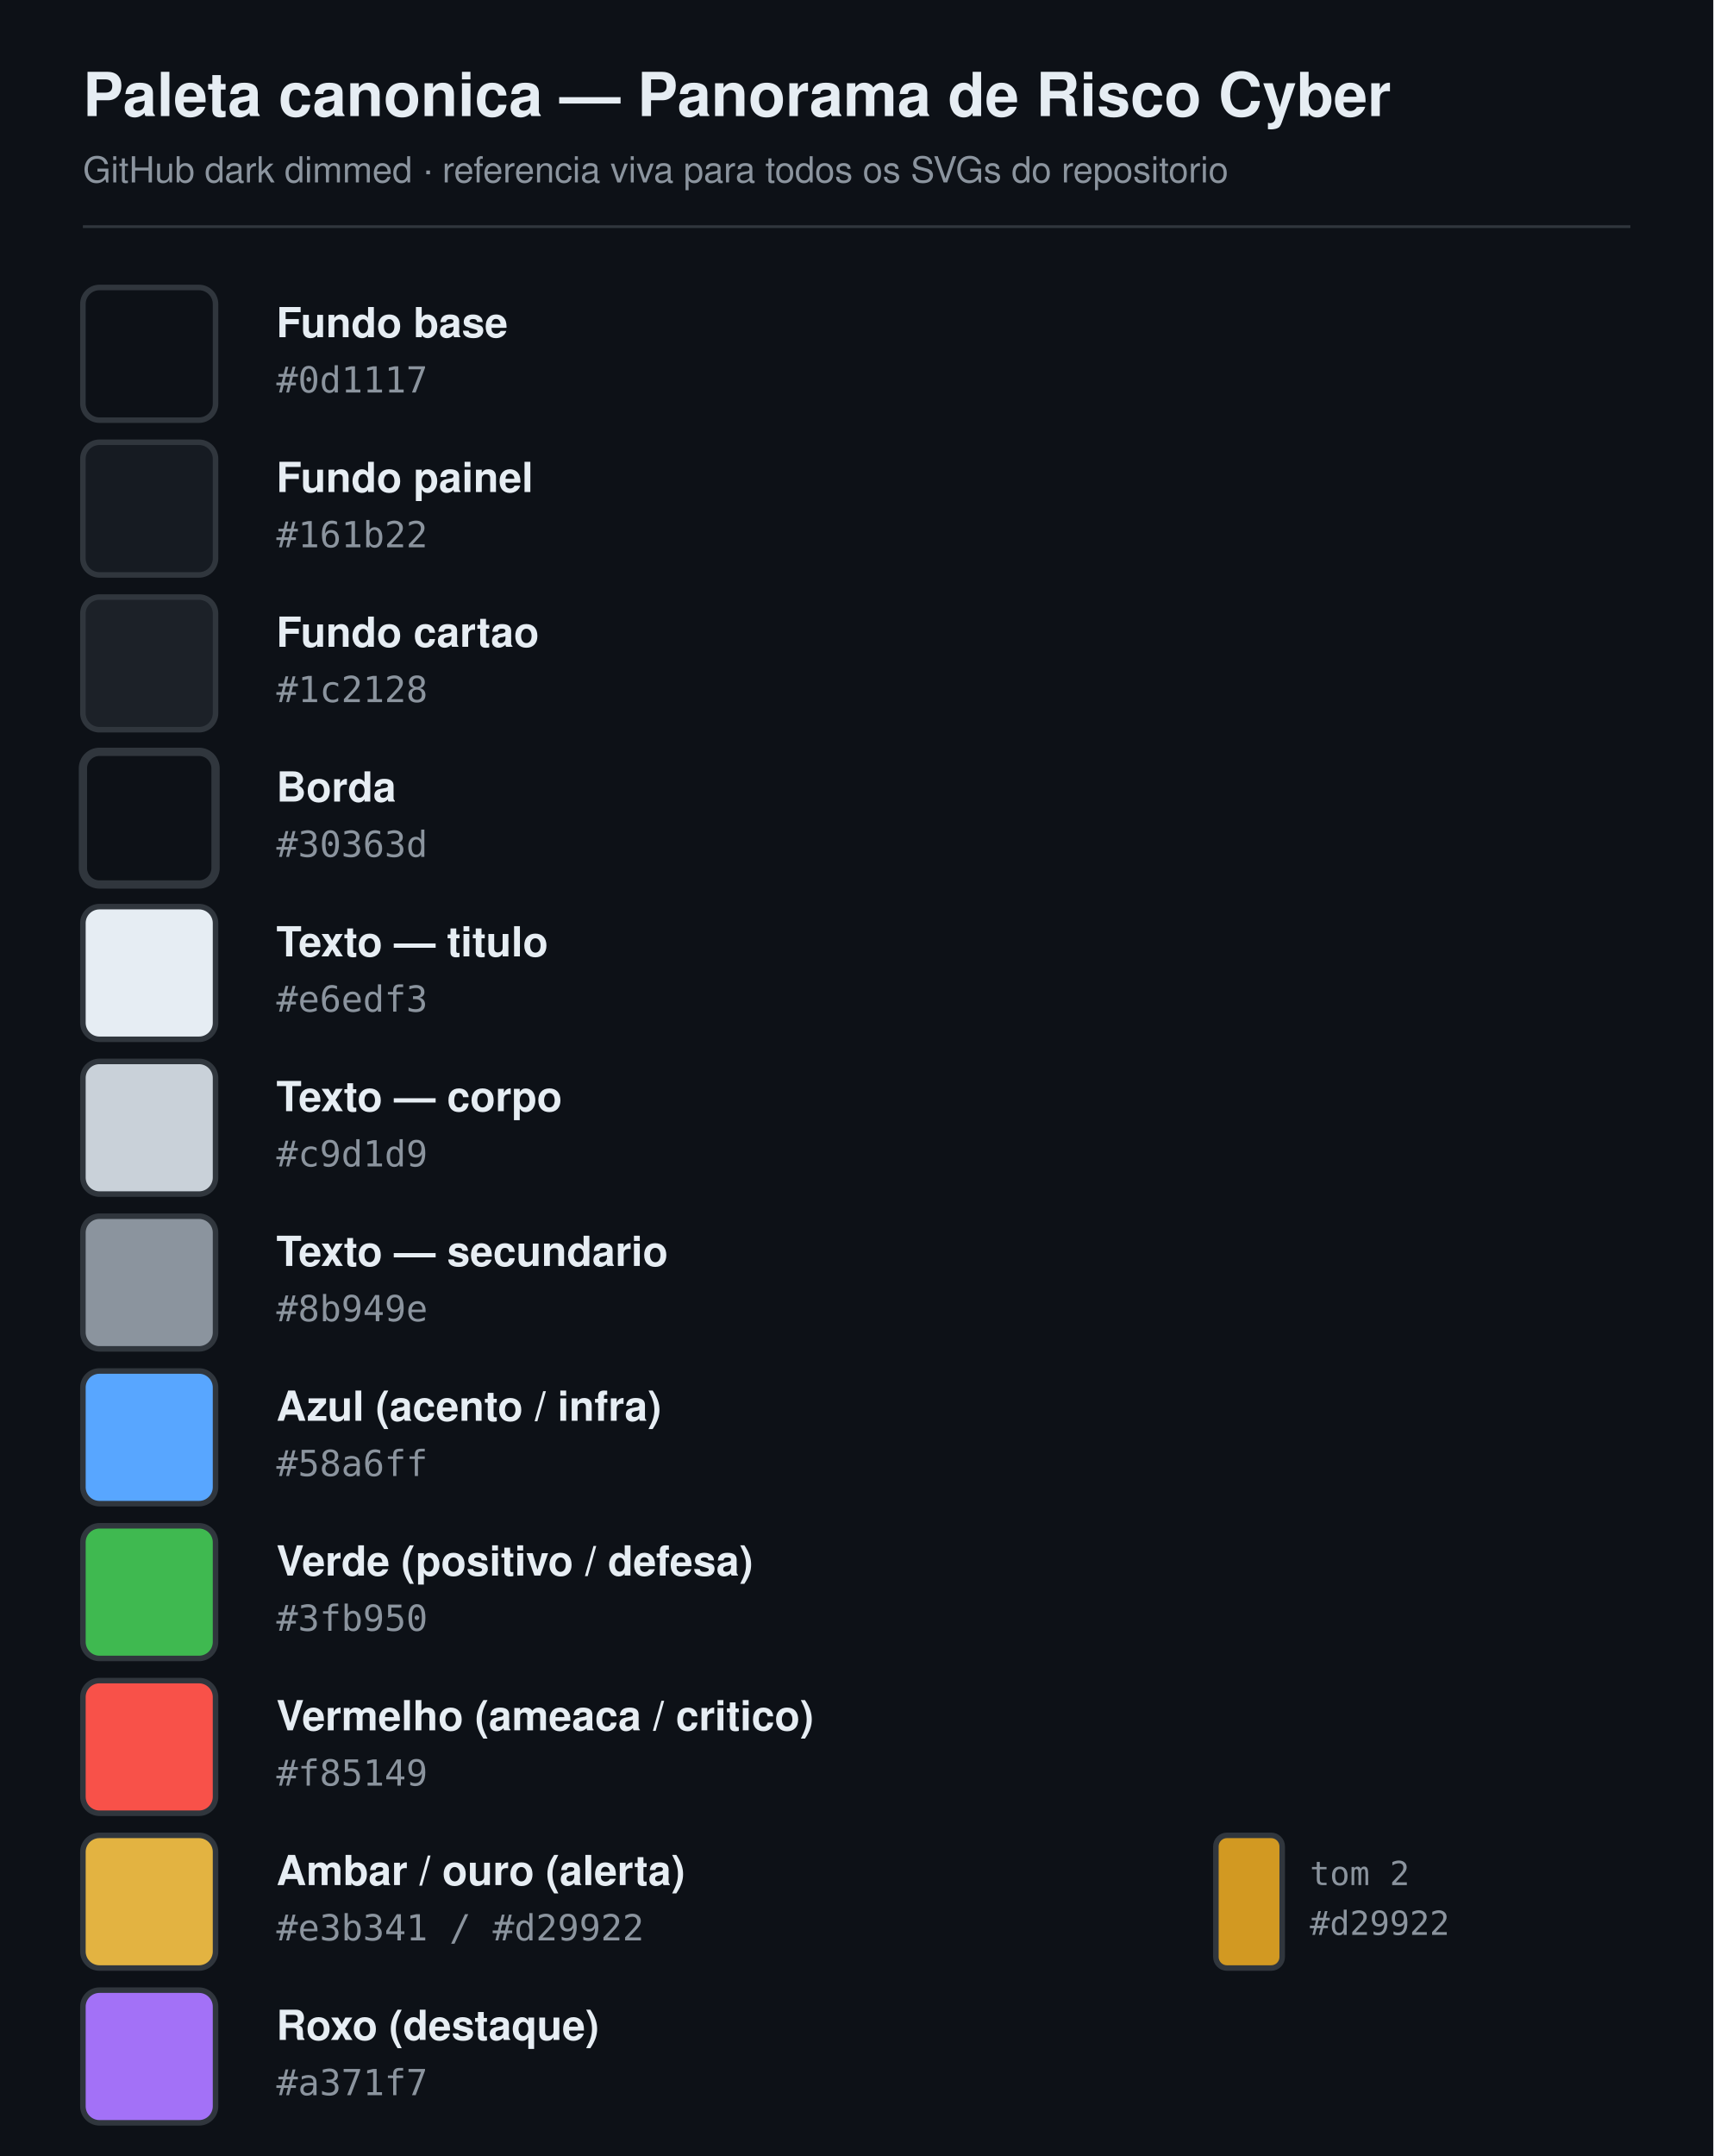
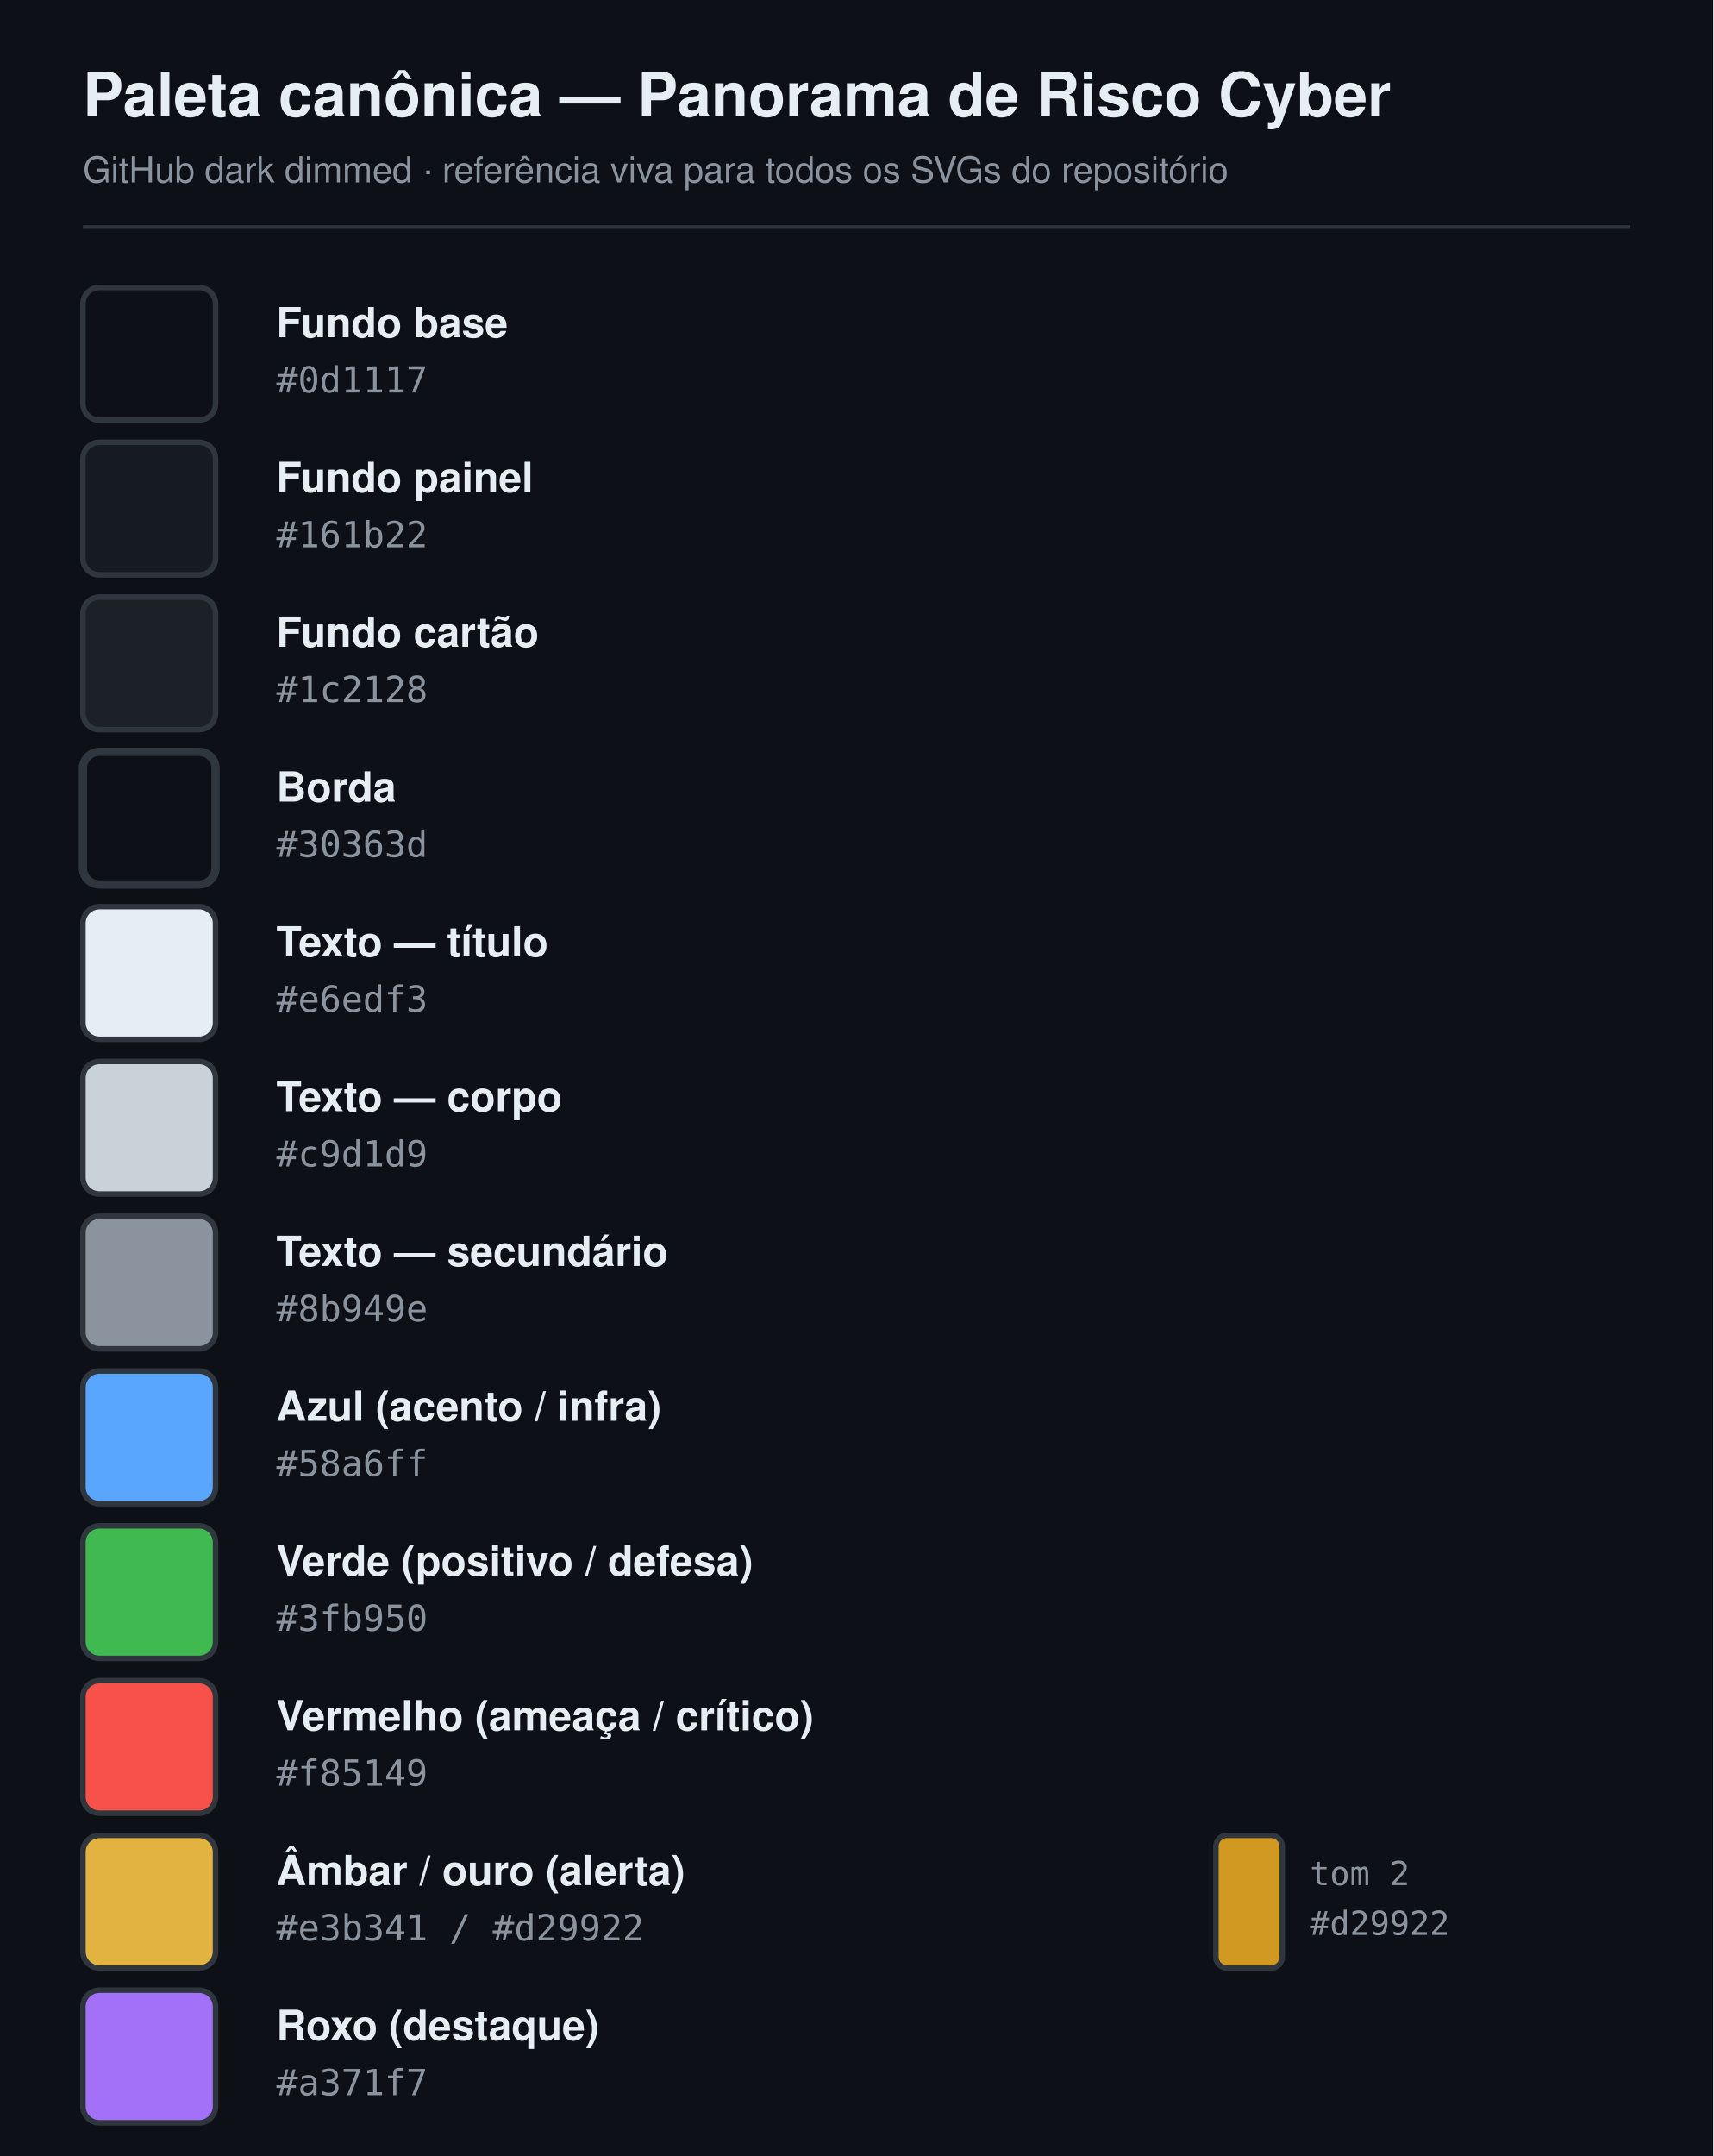
<svg xmlns="http://www.w3.org/2000/svg" viewBox="0 0 620 780" width="620" height="780" font-family="Segoe UI, Helvetica, Arial, sans-serif">
  <rect x="0" y="0" width="620" height="780" fill="#0d1117" />
-   <text x="30" y="42" fill="#e6edf3" font-size="22" font-weight="bold">Paleta canonica — Panorama de Risco Cyber</text>
-   <text x="30" y="66" fill="#8b949e" font-size="13">GitHub dark dimmed · referencia viva para todos os SVGs do repositorio</text>
+   <text x="30" y="42" fill="#e6edf3" font-size="22" font-weight="bold">Paleta canônica — Panorama de Risco Cyber</text>
+   <text x="30" y="66" fill="#8b949e" font-size="13">GitHub dark dimmed · referência viva para todos os SVGs do repositório</text>
  <line x1="30" y1="82" x2="590" y2="82" stroke="#30363d" stroke-width="1" />
  <rect x="30" y="104" width="48" height="48" rx="6" fill="#0d1117" stroke="#30363d" stroke-width="2" />
  <text x="100" y="122" fill="#e6edf3" font-size="15" font-weight="bold">Fundo base</text>
  <text x="100" y="142" fill="#8b949e" font-size="13" font-family="Consolas, Menlo, monospace">#0d1117</text>
  <rect x="30" y="160" width="48" height="48" rx="6" fill="#161b22" stroke="#30363d" stroke-width="2" />
  <text x="100" y="178" fill="#e6edf3" font-size="15" font-weight="bold">Fundo painel</text>
  <text x="100" y="198" fill="#8b949e" font-size="13" font-family="Consolas, Menlo, monospace">#161b22</text>
  <rect x="30" y="216" width="48" height="48" rx="6" fill="#1c2128" stroke="#30363d" stroke-width="2" />
-   <text x="100" y="234" fill="#e6edf3" font-size="15" font-weight="bold">Fundo cartao</text>
+   <text x="100" y="234" fill="#e6edf3" font-size="15" font-weight="bold">Fundo cartão</text>
  <text x="100" y="254" fill="#8b949e" font-size="13" font-family="Consolas, Menlo, monospace">#1c2128</text>
  <rect x="30" y="272" width="48" height="48" rx="6" fill="#0d1117" stroke="#30363d" stroke-width="3" />
  <text x="100" y="290" fill="#e6edf3" font-size="15" font-weight="bold">Borda</text>
  <text x="100" y="310" fill="#8b949e" font-size="13" font-family="Consolas, Menlo, monospace">#30363d</text>
  <rect x="30" y="328" width="48" height="48" rx="6" fill="#e6edf3" stroke="#30363d" stroke-width="2" />
-   <text x="100" y="346" fill="#e6edf3" font-size="15" font-weight="bold">Texto — titulo</text>
+   <text x="100" y="346" fill="#e6edf3" font-size="15" font-weight="bold">Texto — título</text>
  <text x="100" y="366" fill="#8b949e" font-size="13" font-family="Consolas, Menlo, monospace">#e6edf3</text>
  <rect x="30" y="384" width="48" height="48" rx="6" fill="#c9d1d9" stroke="#30363d" stroke-width="2" />
  <text x="100" y="402" fill="#e6edf3" font-size="15" font-weight="bold">Texto — corpo</text>
  <text x="100" y="422" fill="#8b949e" font-size="13" font-family="Consolas, Menlo, monospace">#c9d1d9</text>
  <rect x="30" y="440" width="48" height="48" rx="6" fill="#8b949e" stroke="#30363d" stroke-width="2" />
-   <text x="100" y="458" fill="#e6edf3" font-size="15" font-weight="bold">Texto — secundario</text>
+   <text x="100" y="458" fill="#e6edf3" font-size="15" font-weight="bold">Texto — secundário</text>
  <text x="100" y="478" fill="#8b949e" font-size="13" font-family="Consolas, Menlo, monospace">#8b949e</text>
  <rect x="30" y="496" width="48" height="48" rx="6" fill="#58a6ff" stroke="#30363d" stroke-width="2" />
  <text x="100" y="514" fill="#e6edf3" font-size="15" font-weight="bold">Azul (acento / infra)</text>
  <text x="100" y="534" fill="#8b949e" font-size="13" font-family="Consolas, Menlo, monospace">#58a6ff</text>
  <rect x="30" y="552" width="48" height="48" rx="6" fill="#3fb950" stroke="#30363d" stroke-width="2" />
  <text x="100" y="570" fill="#e6edf3" font-size="15" font-weight="bold">Verde (positivo / defesa)</text>
  <text x="100" y="590" fill="#8b949e" font-size="13" font-family="Consolas, Menlo, monospace">#3fb950</text>
  <rect x="30" y="608" width="48" height="48" rx="6" fill="#f85149" stroke="#30363d" stroke-width="2" />
-   <text x="100" y="626" fill="#e6edf3" font-size="15" font-weight="bold">Vermelho (ameaca / critico)</text>
+   <text x="100" y="626" fill="#e6edf3" font-size="15" font-weight="bold">Vermelho (ameaça / crítico)</text>
  <text x="100" y="646" fill="#8b949e" font-size="13" font-family="Consolas, Menlo, monospace">#f85149</text>
  <rect x="30" y="664" width="48" height="48" rx="6" fill="#e3b341" stroke="#30363d" stroke-width="2" />
-   <text x="100" y="682" fill="#e6edf3" font-size="15" font-weight="bold">Ambar / ouro (alerta)</text>
+   <text x="100" y="682" fill="#e6edf3" font-size="15" font-weight="bold">Âmbar / ouro (alerta)</text>
  <text x="100" y="702" fill="#8b949e" font-size="13" font-family="Consolas, Menlo, monospace">#e3b341 / #d29922</text>
  <rect x="440" y="664" width="24" height="48" rx="4" fill="#d29922" stroke="#30363d" stroke-width="2" />
  <text x="474" y="682" fill="#8b949e" font-size="12" font-family="Consolas, Menlo, monospace">tom 2</text>
  <text x="474" y="700" fill="#8b949e" font-size="12" font-family="Consolas, Menlo, monospace">#d29922</text>
  <rect x="30" y="720" width="48" height="48" rx="6" fill="#a371f7" stroke="#30363d" stroke-width="2" />
  <text x="100" y="738" fill="#e6edf3" font-size="15" font-weight="bold">Roxo (destaque)</text>
  <text x="100" y="758" fill="#8b949e" font-size="13" font-family="Consolas, Menlo, monospace">#a371f7</text>
</svg>
